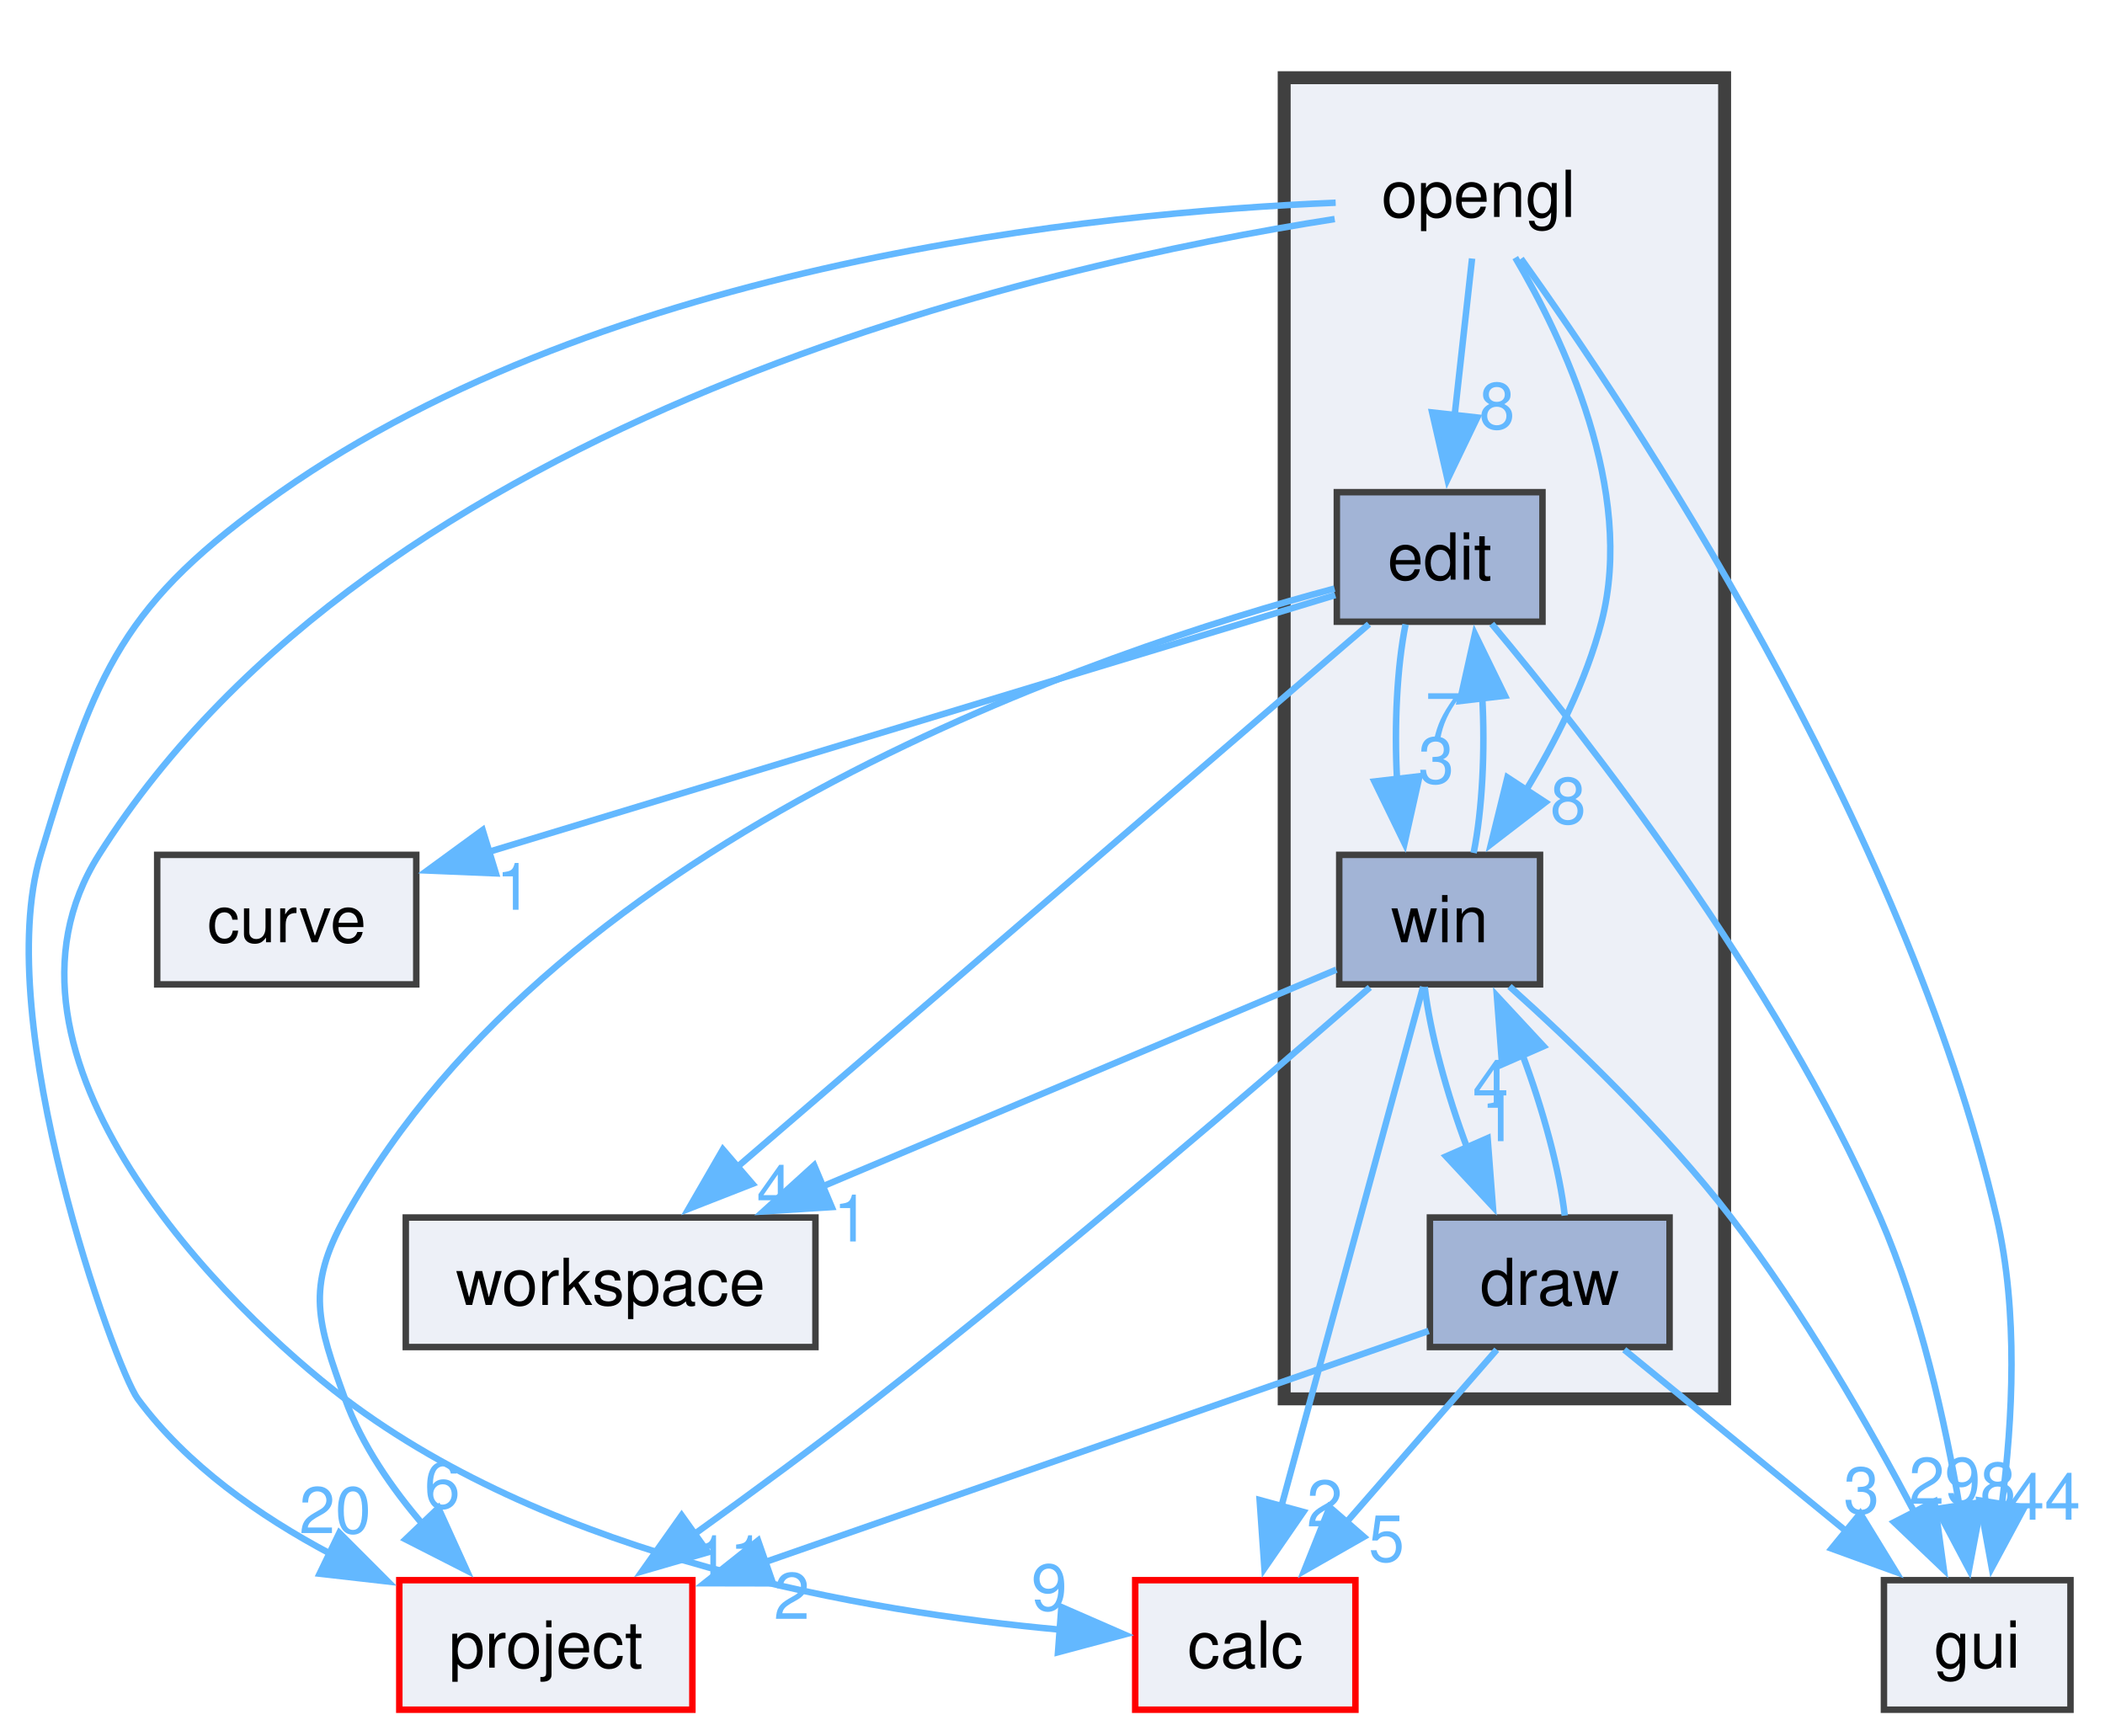
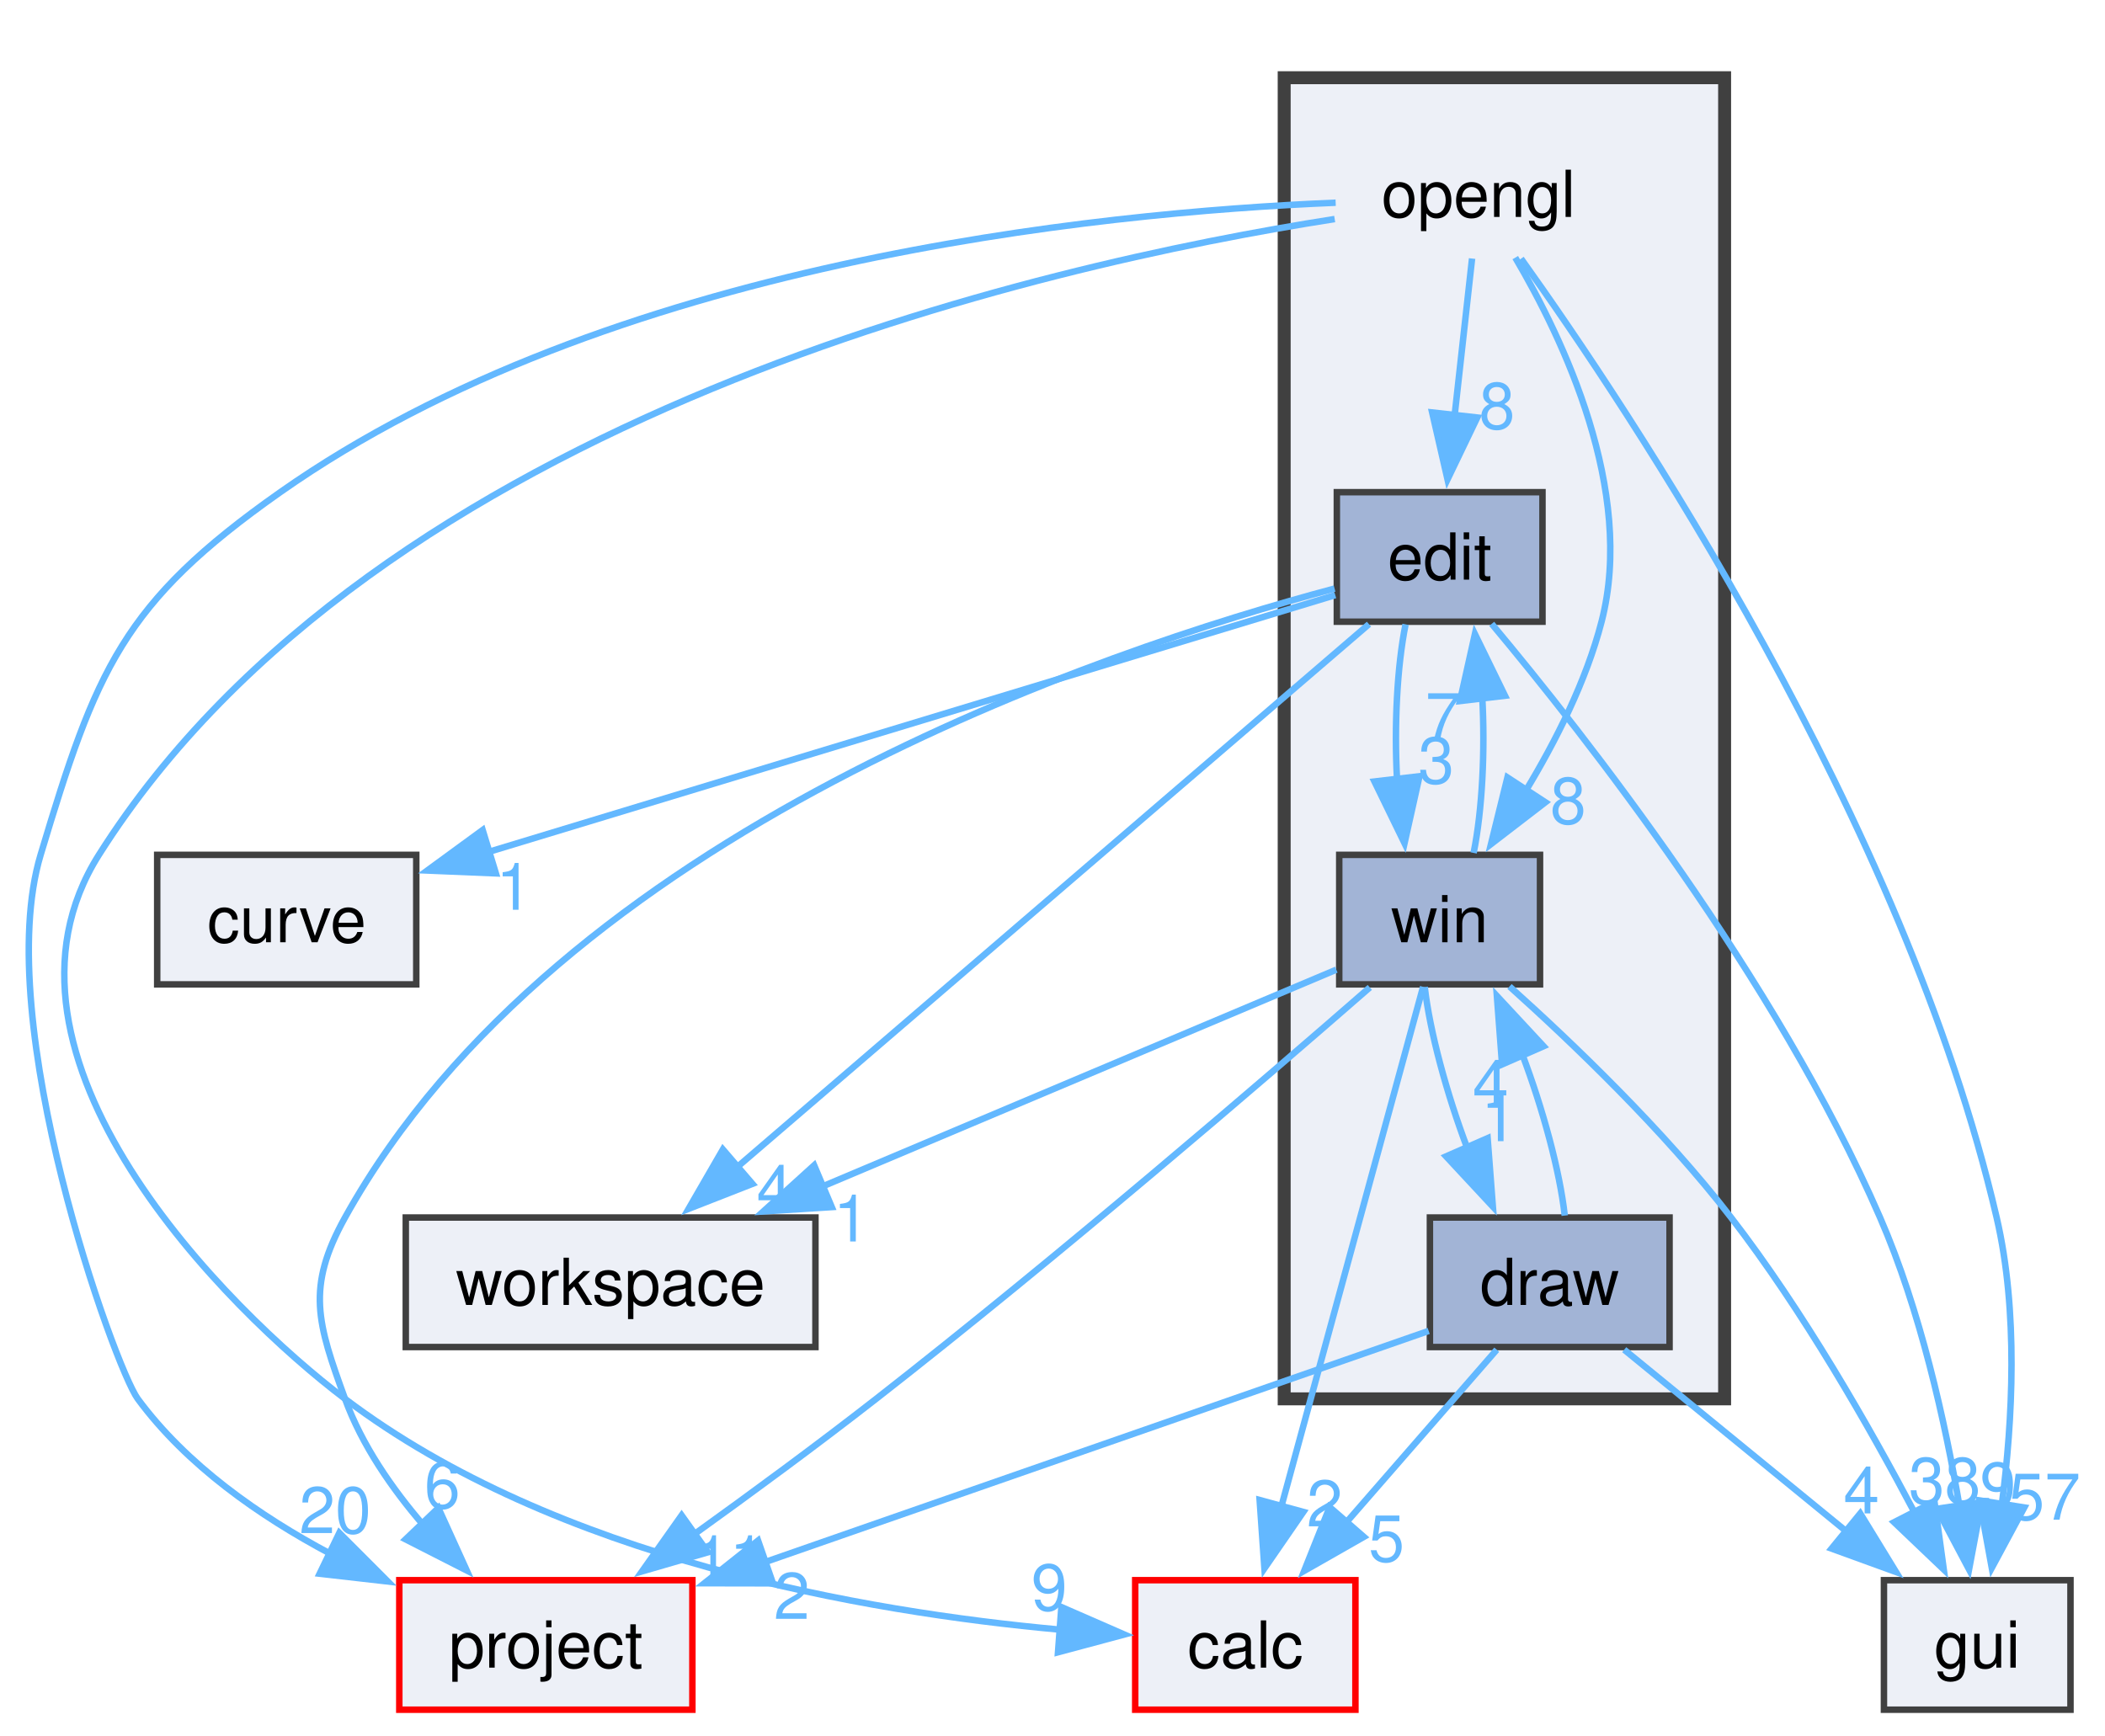
<svg xmlns="http://www.w3.org/2000/svg" xmlns:xlink="http://www.w3.org/1999/xlink" width="325pt" height="268pt" viewBox="0.00 0.00 324.84 268.00">
  <g id="graph0" class="graph" transform="scale(1 1) rotate(0) translate(4 264)">
    <g id="clust1" class="cluster">
      <g id="a_clust1">
        <a xlink:href="dir_35aa532d637074063c646a4cf80a0972.html" target="_top">
          <polygon fill="#edf0f7" stroke="#404040" stroke-width="2" points="194.19,-48 194.19,-252 262.19,-252 262.19,-48 194.19,-48" />
        </a>
      </g>
    </g>
    <g id="node1" class="node">
      <text text-anchor="middle" x="224.19" y="-230.5" font-family="Helvetica,sans-Serif" font-size="10.00">opengl</text>
    </g>
    <g id="node3" class="node">
      <g id="a_node3">
        <a xlink:href="dir_adb84e959311a9ff6718b594edd7a2c4.html" target="_top" xlink:title="edit">
          <polygon fill="#a2b4d6" stroke="#404040" points="234.07,-188 202.32,-188 202.32,-168 234.07,-168 234.07,-188" />
          <text text-anchor="middle" x="218.19" y="-174.5" font-family="Helvetica,sans-Serif" font-size="10.00">edit</text>
        </a>
      </g>
    </g>
    <g id="edge4" class="edge">
      <g id="a_edge4">
        <a xlink:href="dir_000011_000006.html" target="_top">
          <path fill="none" stroke="#63b8ff" d="M223.2,-224.08C222.47,-217.48 221.44,-208.21 220.5,-199.79" />
          <polygon fill="#63b8ff" stroke="#63b8ff" points="224,-199.53 219.41,-189.98 217.04,-200.31 224,-199.53" />
        </a>
      </g>
      <g id="a_edge4-headlabel">
        <a xlink:href="dir_000011_000006.html" target="_top" xlink:title="8">
          <text text-anchor="middle" x="227.05" y="-197.79" font-family="Helvetica,sans-Serif" font-size="10.00" fill="#63b8ff">8</text>
        </a>
      </g>
    </g>
    <g id="node4" class="node">
      <g id="a_node4">
        <a xlink:href="dir_ad0a8d4fb7f400ce29cb18ba2262ad2b.html" target="_top" xlink:title="win">
          <polygon fill="#a2b4d6" stroke="#404040" points="233.69,-132 202.69,-132 202.69,-112 233.69,-112 233.69,-132" />
          <text text-anchor="middle" x="218.19" y="-118.5" font-family="Helvetica,sans-Serif" font-size="10.00">win</text>
        </a>
      </g>
    </g>
    <g id="edge3" class="edge">
      <g id="a_edge3">
        <a xlink:href="dir_000011_000015.html" target="_top">
          <path fill="none" stroke="#63b8ff" d="M229.87,-224.22C237.21,-211.77 248.44,-188.26 243.19,-168 240.82,-158.84 236.13,-149.56 231.45,-141.83" />
          <polygon fill="#63b8ff" stroke="#63b8ff" points="234.52,-140.12 226.12,-133.66 228.66,-143.95 234.52,-140.12" />
        </a>
      </g>
      <g id="a_edge3-headlabel">
        <a xlink:href="dir_000011_000015.html" target="_top" xlink:title="8">
          <text text-anchor="middle" x="238.03" y="-136.81" font-family="Helvetica,sans-Serif" font-size="10.00" fill="#63b8ff">8</text>
        </a>
      </g>
    </g>
    <g id="node5" class="node">
      <g id="a_node5">
        <a xlink:href="dir_11bc0974ce736ce9a6fadebbeb7a8314.html" target="_top" xlink:title="gui">
          <polygon fill="#edf0f7" stroke="#404040" points="315.59,-20 286.79,-20 286.79,0 315.59,0 315.59,-20" />
          <text text-anchor="middle" x="301.19" y="-6.5" font-family="Helvetica,sans-Serif" font-size="10.00">gui</text>
        </a>
      </g>
    </g>
    <g id="edge1" class="edge">
      <g id="a_edge1">
        <a xlink:href="dir_000011_000009.html" target="_top">
          <path fill="none" stroke="#63b8ff" d="M230.76,-224.06C247.24,-201.02 290,-137.09 304.19,-76 307.57,-61.48 306.66,-44.65 305,-31.75" />
          <polygon fill="#63b8ff" stroke="#63b8ff" points="308.46,-31.23 303.44,-21.9 301.54,-32.32 308.46,-31.23" />
        </a>
      </g>
      <g id="a_edge1-headlabel">
-         <a xlink:href="dir_000011_000009.html" target="_top" xlink:title="44">
-           <text text-anchor="middle" x="311.59" y="-29.34" font-family="Helvetica,sans-Serif" font-size="10.00" fill="#63b8ff">44</text>
+         <a xlink:href="dir_000011_000009.html" target="_top" xlink:title="57">
+           <text text-anchor="middle" x="311.59" y="-29.34" font-family="Helvetica,sans-Serif" font-size="10.00" fill="#63b8ff">57</text>
        </a>
      </g>
    </g>
    <g id="node6" class="node">
      <g id="a_node6">
        <a xlink:href="dir_167790342fb55959539d550b874be046.html" target="_top" xlink:title="project">
          <polygon fill="#edf0f7" stroke="red" points="102.82,-20 57.57,-20 57.57,0 102.82,0 102.82,-20" />
          <text text-anchor="middle" x="80.19" y="-6.5" font-family="Helvetica,sans-Serif" font-size="10.00">project</text>
        </a>
      </g>
    </g>
    <g id="edge2" class="edge">
      <g id="a_edge2">
        <a xlink:href="dir_000011_000012.html" target="_top">
          <path fill="none" stroke="#63b8ff" d="M202.14,-232.7C165.16,-231.18 89.76,-223.55 39.19,-188 14.79,-170.84 10.78,-160.57 2.19,-132 -5.57,-106.16 13.7,-52.75 17.19,-48 24.72,-37.78 35.98,-29.9 46.91,-24.09" />
          <polygon fill="#63b8ff" stroke="#63b8ff" points="48.31,-27.3 55.8,-19.8 45.27,-21 48.31,-27.3" />
        </a>
      </g>
      <g id="a_edge2-headlabel">
        <a xlink:href="dir_000011_000012.html" target="_top" xlink:title="20">
          <text text-anchor="middle" x="47.67" y="-27.26" font-family="Helvetica,sans-Serif" font-size="10.00" fill="#63b8ff">20</text>
        </a>
      </g>
    </g>
    <g id="node8" class="node">
      <g id="a_node8">
        <a xlink:href="dir_b23ce9843a0cf83641620a63d26b700d.html" target="_top" xlink:title="calc">
          <polygon fill="#edf0f7" stroke="red" points="205.19,-20 171.19,-20 171.19,0 205.19,0 205.19,-20" />
          <text text-anchor="middle" x="188.19" y="-6.5" font-family="Helvetica,sans-Serif" font-size="10.00">calc</text>
        </a>
      </g>
    </g>
    <g id="edge5" class="edge">
      <g id="a_edge5">
        <a xlink:href="dir_000011_000000.html" target="_top">
          <path fill="none" stroke="#63b8ff" d="M201.99,-230.18C156.67,-223.1 54.18,-199.96 11.19,-132 -8.48,-100.9 31.18,-61.62 49.19,-48 81.75,-23.37 129.41,-15.11 159.61,-12.36" />
          <polygon fill="#63b8ff" stroke="#63b8ff" points="159.79,-15.85 169.5,-11.61 159.27,-8.87 159.79,-15.85" />
        </a>
      </g>
      <g id="a_edge5-headlabel">
        <a xlink:href="dir_000011_000000.html" target="_top" xlink:title="9">
          <text text-anchor="middle" x="157.92" y="-15.34" font-family="Helvetica,sans-Serif" font-size="10.00" fill="#63b8ff">9</text>
        </a>
      </g>
    </g>
    <g id="node2" class="node">
      <g id="a_node2">
        <a xlink:href="dir_0e34caf28e6baf80c1fb8b79d4d9295f.html" target="_top" xlink:title="draw">
          <polygon fill="#a2b4d6" stroke="#404040" points="253.69,-76 216.69,-76 216.69,-56 253.69,-56 253.69,-76" />
          <text text-anchor="middle" x="235.19" y="-62.5" font-family="Helvetica,sans-Serif" font-size="10.00">draw</text>
        </a>
      </g>
    </g>
    <g id="edge8" class="edge">
      <g id="a_edge8">
        <a xlink:href="dir_000005_000015.html" target="_top">
          <path fill="none" stroke="#63b8ff" d="M237.51,-76.3C236.74,-83.16 234.15,-92.75 230.92,-101.29" />
          <polygon fill="#63b8ff" stroke="#63b8ff" points="227.83,-99.64 227.03,-110.21 234.24,-102.45 227.83,-99.64" />
        </a>
      </g>
      <g id="a_edge8-headlabel">
        <a xlink:href="dir_000005_000015.html" target="_top" xlink:title="4">
          <text text-anchor="middle" x="226.06" y="-93.1" font-family="Helvetica,sans-Serif" font-size="10.00" fill="#63b8ff">4</text>
        </a>
      </g>
    </g>
    <g id="edge6" class="edge">
      <g id="a_edge6">
        <a xlink:href="dir_000005_000009.html" target="_top">
          <path fill="none" stroke="#63b8ff" d="M246.69,-55.59C256.15,-47.85 269.8,-36.69 281.07,-27.47" />
          <polygon fill="#63b8ff" stroke="#63b8ff" points="283.13,-30.3 288.66,-21.26 278.7,-24.88 283.13,-30.3" />
        </a>
      </g>
      <g id="a_edge6-headlabel">
-         <a xlink:href="dir_000005_000009.html" target="_top" xlink:title="3">
-           <text text-anchor="middle" x="283.32" y="-30.31" font-family="Helvetica,sans-Serif" font-size="10.00" fill="#63b8ff">3</text>
+         <a xlink:href="dir_000005_000009.html" target="_top" xlink:title="4">
+           <text text-anchor="middle" x="283.32" y="-30.31" font-family="Helvetica,sans-Serif" font-size="10.00" fill="#63b8ff">4</text>
        </a>
      </g>
    </g>
    <g id="edge7" class="edge">
      <g id="a_edge7">
        <a xlink:href="dir_000005_000012.html" target="_top">
          <path fill="none" stroke="#63b8ff" d="M216.5,-58.49C191.07,-49.63 145.16,-33.63 113.71,-22.68" />
          <polygon fill="#63b8ff" stroke="#63b8ff" points="115.26,-19.51 104.67,-19.53 112.96,-26.12 115.26,-19.51" />
        </a>
      </g>
      <g id="a_edge7-headlabel">
        <a xlink:href="dir_000005_000012.html" target="_top" xlink:title="2">
          <text text-anchor="middle" x="118.16" y="-14.02" font-family="Helvetica,sans-Serif" font-size="10.00" fill="#63b8ff">2</text>
        </a>
      </g>
    </g>
    <g id="edge9" class="edge">
      <g id="a_edge9">
        <a xlink:href="dir_000005_000000.html" target="_top">
          <path fill="none" stroke="#63b8ff" d="M227.01,-55.59C220.6,-48.24 211.52,-37.8 203.74,-28.87" />
          <polygon fill="#63b8ff" stroke="#63b8ff" points="206.49,-26.69 197.28,-21.44 201.21,-31.28 206.49,-26.69" />
        </a>
      </g>
      <g id="a_edge9-headlabel">
        <a xlink:href="dir_000005_000000.html" target="_top" xlink:title="5">
          <text text-anchor="middle" x="209.99" y="-22.89" font-family="Helvetica,sans-Serif" font-size="10.00" fill="#63b8ff">5</text>
        </a>
      </g>
    </g>
    <g id="edge13" class="edge">
      <g id="a_edge13">
        <a xlink:href="dir_000006_000015.html" target="_top">
          <path fill="none" stroke="#63b8ff" d="M212.93,-167.59C211.61,-161.01 211.17,-151.96 211.61,-143.73" />
          <polygon fill="#63b8ff" stroke="#63b8ff" points="215.08,-144.14 212.77,-133.8 208.13,-143.33 215.08,-144.14" />
        </a>
      </g>
      <g id="a_edge13-headlabel">
        <a xlink:href="dir_000006_000015.html" target="_top" xlink:title="3">
          <text text-anchor="middle" x="217.66" y="-143.04" font-family="Helvetica,sans-Serif" font-size="10.00" fill="#63b8ff">3</text>
        </a>
      </g>
    </g>
    <g id="edge10" class="edge">
      <g id="a_edge10">
        <a xlink:href="dir_000006_000009.html" target="_top">
          <path fill="none" stroke="#63b8ff" d="M226.23,-167.67C240.49,-150.63 270.2,-112.84 286.19,-76 292.42,-61.67 296.25,-44.4 298.48,-31.26" />
          <polygon fill="#63b8ff" stroke="#63b8ff" points="301.89,-32.07 299.93,-21.66 294.97,-31.02 301.89,-32.07" />
        </a>
      </g>
      <g id="a_edge10-headlabel">
-         <a xlink:href="dir_000006_000009.html" target="_top" xlink:title="8">
-           <text text-anchor="middle" x="304.39" y="-31.05" font-family="Helvetica,sans-Serif" font-size="10.00" fill="#63b8ff">8</text>
+         <a xlink:href="dir_000006_000009.html" target="_top" xlink:title="9">
+           <text text-anchor="middle" x="304.39" y="-31.05" font-family="Helvetica,sans-Serif" font-size="10.00" fill="#63b8ff">9</text>
        </a>
      </g>
    </g>
    <g id="edge11" class="edge">
      <g id="a_edge11">
        <a xlink:href="dir_000006_000012.html" target="_top">
          <path fill="none" stroke="#63b8ff" d="M201.97,-173.12C166.45,-163.65 82.31,-135.61 49.19,-76 43.15,-65.12 44.94,-59.7 49.19,-48 51.79,-40.87 56.42,-34.15 61.34,-28.45" />
          <polygon fill="#63b8ff" stroke="#63b8ff" points="63.6,-31.15 67.98,-21.5 58.54,-26.31 63.6,-31.15" />
        </a>
      </g>
      <g id="a_edge11-headlabel">
        <a xlink:href="dir_000006_000012.html" target="_top" xlink:title="6">
          <text text-anchor="middle" x="64.21" y="-31.12" font-family="Helvetica,sans-Serif" font-size="10.00" fill="#63b8ff">6</text>
        </a>
      </g>
    </g>
    <g id="node7" class="node">
      <g id="a_node7">
        <a xlink:href="dir_a5be7bbed3ff2f129951759fe96bf5d5.html" target="_top" xlink:title="workspace">
          <polygon fill="#edf0f7" stroke="#404040" points="121.82,-76 58.57,-76 58.57,-56 121.82,-56 121.82,-76" />
          <text text-anchor="middle" x="90.19" y="-62.5" font-family="Helvetica,sans-Serif" font-size="10.00">workspace</text>
        </a>
      </g>
    </g>
    <g id="edge12" class="edge">
      <g id="a_edge12">
        <a xlink:href="dir_000006_000016.html" target="_top">
          <path fill="none" stroke="#63b8ff" d="M207.28,-167.62C185.65,-149.03 137.07,-107.28 109.77,-83.82" />
          <polygon fill="#63b8ff" stroke="#63b8ff" points="112.09,-81.2 102.23,-77.34 107.53,-86.51 112.09,-81.2" />
        </a>
      </g>
      <g id="a_edge12-headlabel">
        <a xlink:href="dir_000006_000016.html" target="_top" xlink:title="4">
          <text text-anchor="middle" x="115.52" y="-76.91" font-family="Helvetica,sans-Serif" font-size="10.00" fill="#63b8ff">4</text>
        </a>
      </g>
    </g>
    <g id="node9" class="node">
      <g id="a_node9">
        <a xlink:href="dir_f503eccc909c3cc44ffd239385415fa7.html" target="_top" xlink:title="curve">
          <polygon fill="#edf0f7" stroke="#404040" points="60.19,-132 20.19,-132 20.19,-112 60.19,-112 60.19,-132" />
          <text text-anchor="middle" x="40.19" y="-118.5" font-family="Helvetica,sans-Serif" font-size="10.00">curve</text>
        </a>
      </g>
    </g>
    <g id="edge14" class="edge">
      <g id="a_edge14">
        <a xlink:href="dir_000006_000003.html" target="_top">
          <path fill="none" stroke="#63b8ff" d="M202.08,-172.11C172.61,-163.17 109.55,-144.04 71.41,-132.47" />
          <polygon fill="#63b8ff" stroke="#63b8ff" points="72.48,-129.14 61.89,-129.58 70.44,-135.83 72.48,-129.14" />
        </a>
      </g>
      <g id="a_edge14-headlabel">
        <a xlink:href="dir_000006_000003.html" target="_top" xlink:title="1">
          <text text-anchor="middle" x="75.29" y="-123.52" font-family="Helvetica,sans-Serif" font-size="10.00" fill="#63b8ff">1</text>
        </a>
      </g>
    </g>
    <g id="edge15" class="edge">
      <g id="a_edge15">
        <a xlink:href="dir_000015_000005.html" target="_top">
          <path fill="none" stroke="#63b8ff" d="M215.89,-111.59C216.68,-104.7 219.28,-95.1 222.51,-86.57" />
          <polygon fill="#63b8ff" stroke="#63b8ff" points="225.6,-88.25 226.41,-77.68 219.19,-85.44 225.6,-88.25" />
        </a>
      </g>
      <g id="a_edge15-headlabel">
        <a xlink:href="dir_000015_000005.html" target="_top" xlink:title="1">
          <text text-anchor="middle" x="227.37" y="-87.79" font-family="Helvetica,sans-Serif" font-size="10.00" fill="#63b8ff">1</text>
        </a>
      </g>
    </g>
    <g id="edge19" class="edge">
      <g id="a_edge19">
        <a xlink:href="dir_000015_000006.html" target="_top">
          <path fill="none" stroke="#63b8ff" d="M223.44,-132.3C224.78,-138.93 225.23,-148.11 224.77,-156.43" />
          <polygon fill="#63b8ff" stroke="#63b8ff" points="221.33,-155.75 223.64,-166.09 228.28,-156.57 221.33,-155.75" />
        </a>
      </g>
      <g id="a_edge19-headlabel">
        <a xlink:href="dir_000015_000006.html" target="_top" xlink:title="7">
          <text text-anchor="middle" x="218.75" y="-149.85" font-family="Helvetica,sans-Serif" font-size="10.00" fill="#63b8ff">7</text>
        </a>
      </g>
    </g>
    <g id="edge16" class="edge">
      <g id="a_edge16">
        <a xlink:href="dir_000015_000009.html" target="_top">
          <path fill="none" stroke="#63b8ff" d="M228.98,-111.68C238.63,-103.02 252.8,-89.47 263.19,-76 274.3,-61.61 284.55,-43.67 291.6,-30.29" />
          <polygon fill="#63b8ff" stroke="#63b8ff" points="294.59,-32.14 296.03,-21.64 288.36,-28.95 294.59,-32.14" />
        </a>
      </g>
      <g id="a_edge16-headlabel">
-         <a xlink:href="dir_000015_000009.html" target="_top" xlink:title="29">
-           <text text-anchor="middle" x="296.17" y="-31.79" font-family="Helvetica,sans-Serif" font-size="10.00" fill="#63b8ff">29</text>
+         <a xlink:href="dir_000015_000009.html" target="_top" xlink:title="38">
+           <text text-anchor="middle" x="296.17" y="-31.79" font-family="Helvetica,sans-Serif" font-size="10.00" fill="#63b8ff">38</text>
        </a>
      </g>
    </g>
    <g id="edge17" class="edge">
      <g id="a_edge17">
        <a xlink:href="dir_000015_000012.html" target="_top">
          <path fill="none" stroke="#63b8ff" d="M207.41,-111.53C191.17,-97.36 159.32,-69.96 131.19,-48 122.17,-40.96 112.01,-33.49 103.14,-27.12" />
          <polygon fill="#63b8ff" stroke="#63b8ff" points="105.22,-24.31 95.04,-21.36 101.16,-30.01 105.22,-24.31" />
        </a>
      </g>
      <g id="a_edge17-headlabel">
        <a xlink:href="dir_000015_000012.html" target="_top" xlink:title="11">
          <text text-anchor="middle" x="108.56" y="-19.7" font-family="Helvetica,sans-Serif" font-size="10.00" fill="#63b8ff">11</text>
        </a>
      </g>
    </g>
    <g id="edge18" class="edge">
      <g id="a_edge18">
        <a xlink:href="dir_000015_000016.html" target="_top">
          <path fill="none" stroke="#63b8ff" d="M202.24,-114.27C182.42,-105.91 148.11,-91.43 122.67,-80.7" />
          <polygon fill="#63b8ff" stroke="#63b8ff" points="124.34,-77.61 113.77,-76.94 121.62,-84.06 124.34,-77.61" />
        </a>
      </g>
      <g id="a_edge18-headlabel">
        <a xlink:href="dir_000015_000016.html" target="_top" xlink:title="1">
          <text text-anchor="middle" x="127.36" y="-72.3" font-family="Helvetica,sans-Serif" font-size="10.00" fill="#63b8ff">1</text>
        </a>
      </g>
    </g>
    <g id="edge20" class="edge">
      <g id="a_edge20">
        <a xlink:href="dir_000015_000000.html" target="_top">
          <path fill="none" stroke="#63b8ff" d="M215.64,-111.62C210.81,-93.92 200.26,-55.24 193.74,-31.32" />
          <polygon fill="#63b8ff" stroke="#63b8ff" points="197.15,-30.54 191.14,-21.82 190.4,-32.38 197.15,-30.54" />
        </a>
      </g>
      <g id="a_edge20-headlabel">
        <a xlink:href="dir_000015_000000.html" target="_top" xlink:title="2">
          <text text-anchor="middle" x="200.44" y="-28.3" font-family="Helvetica,sans-Serif" font-size="10.00" fill="#63b8ff">2</text>
        </a>
      </g>
    </g>
  </g>
</svg>
